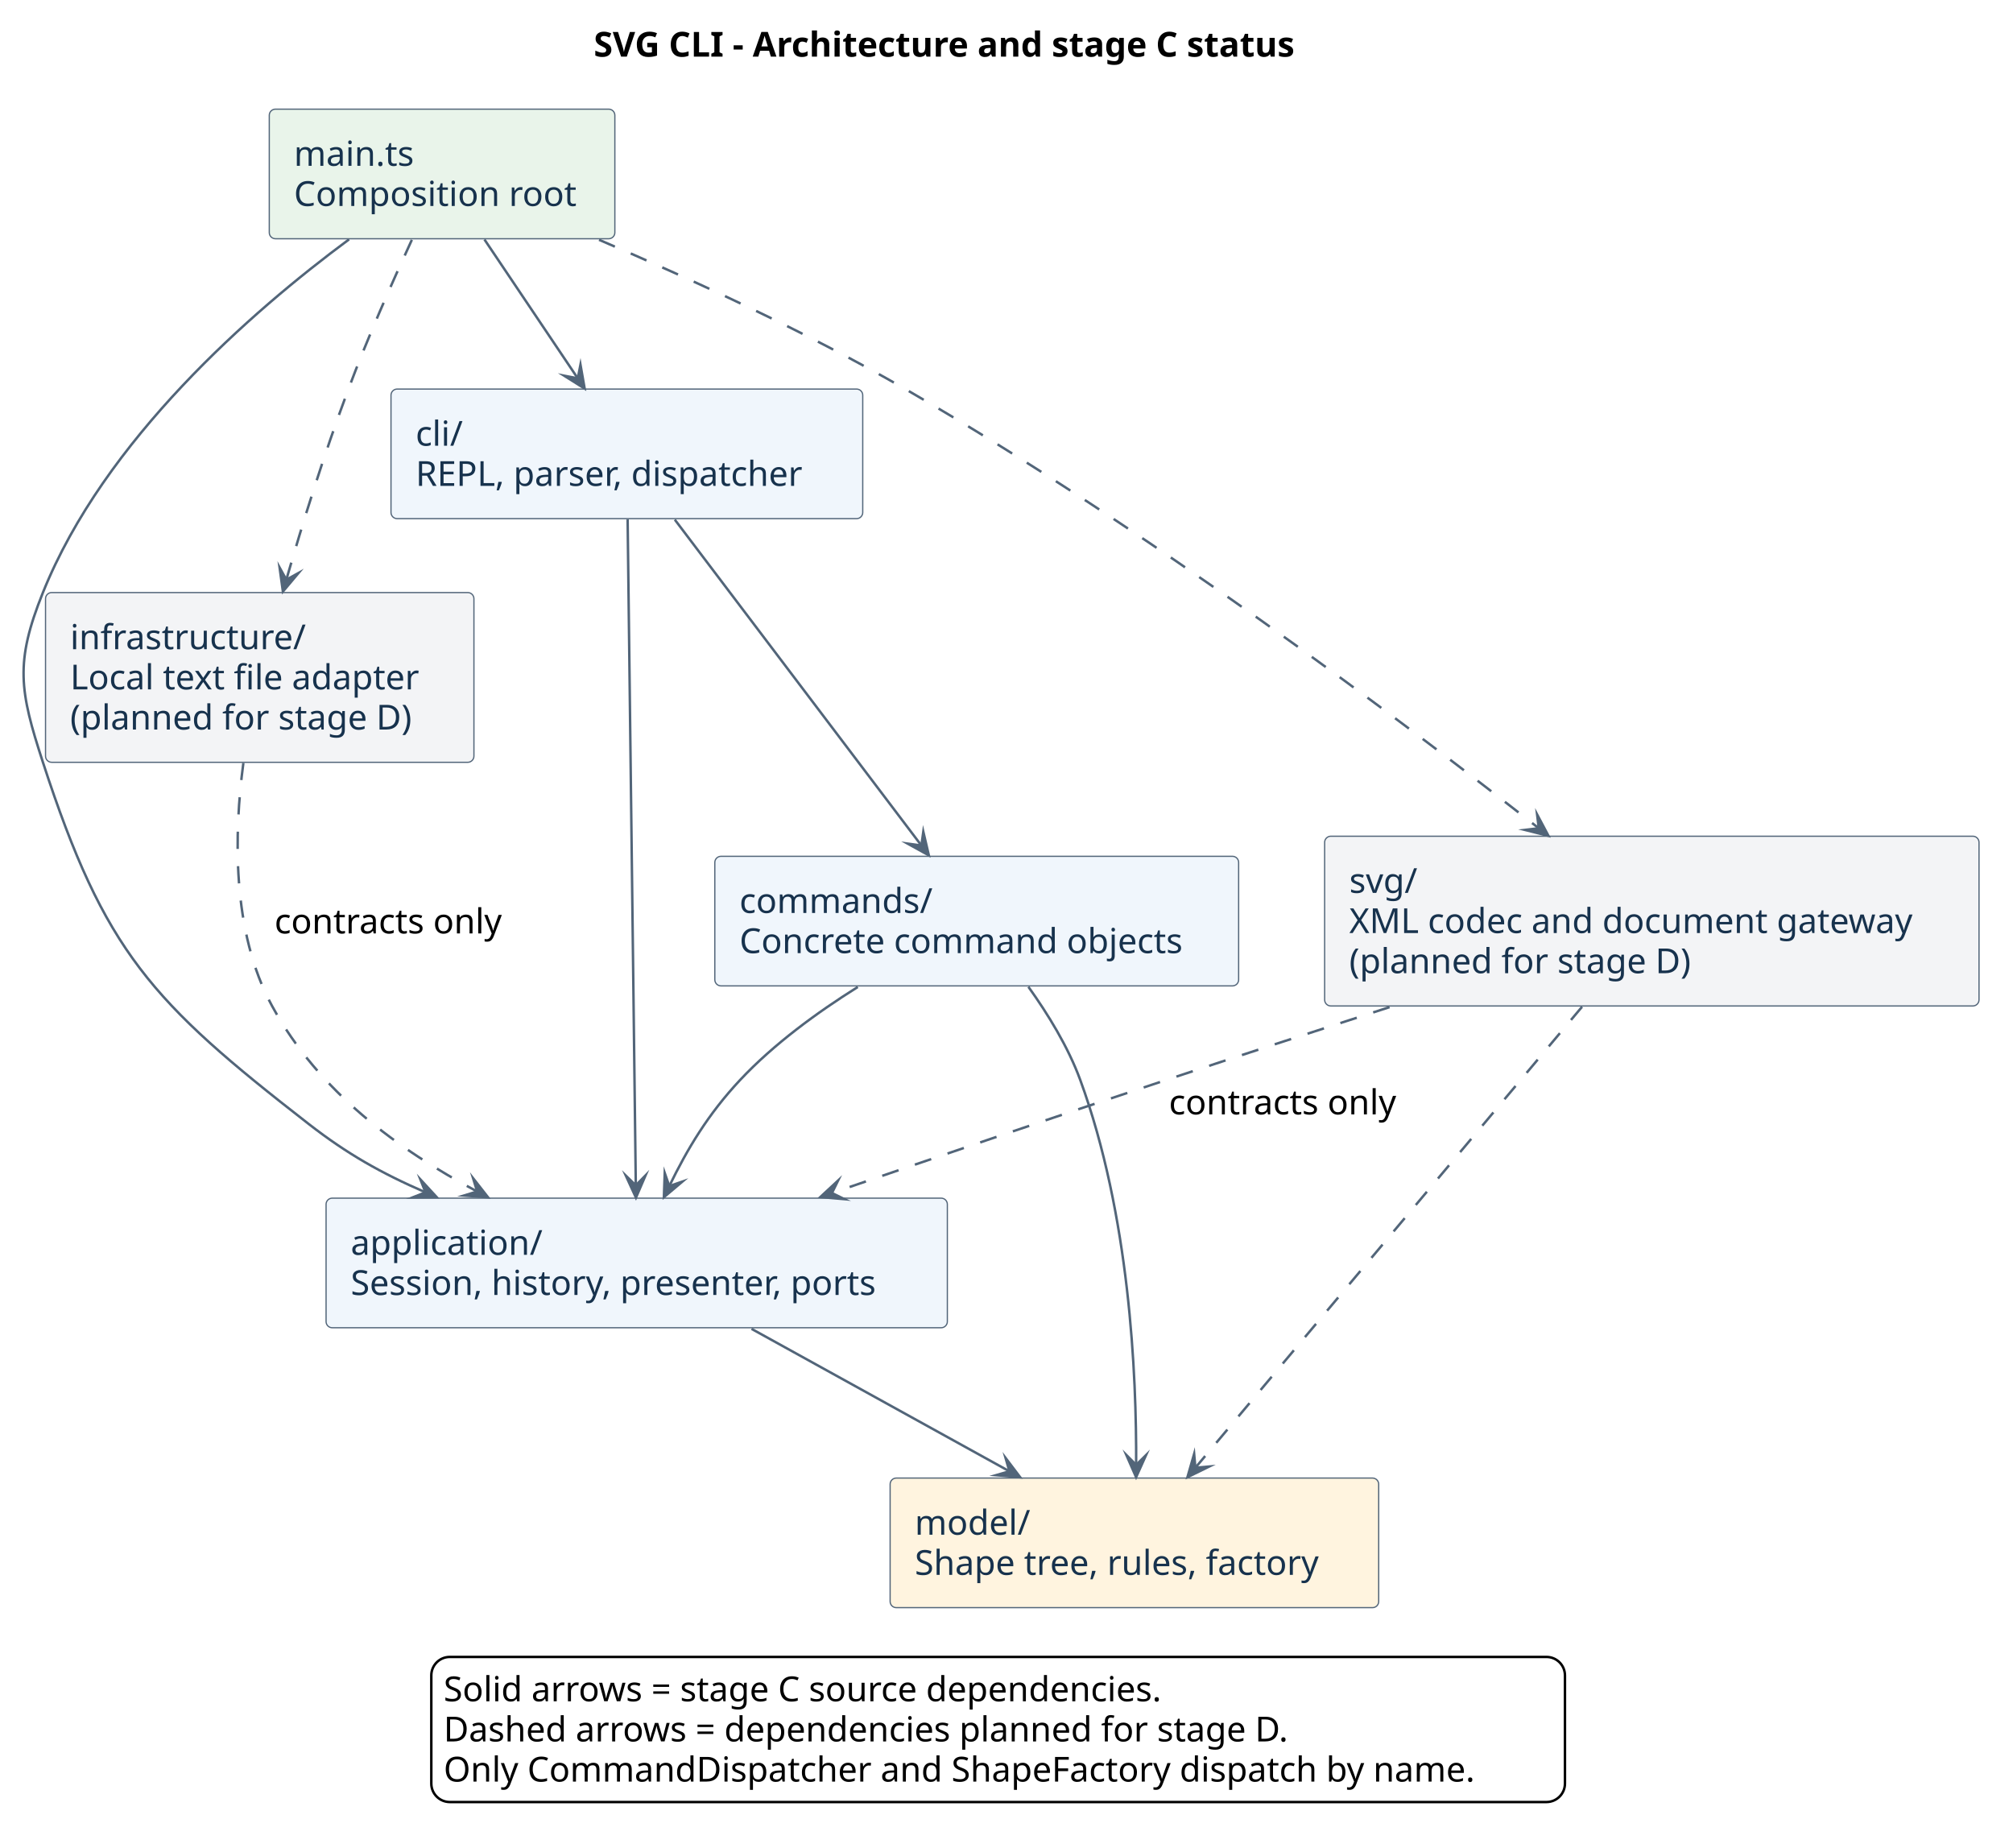
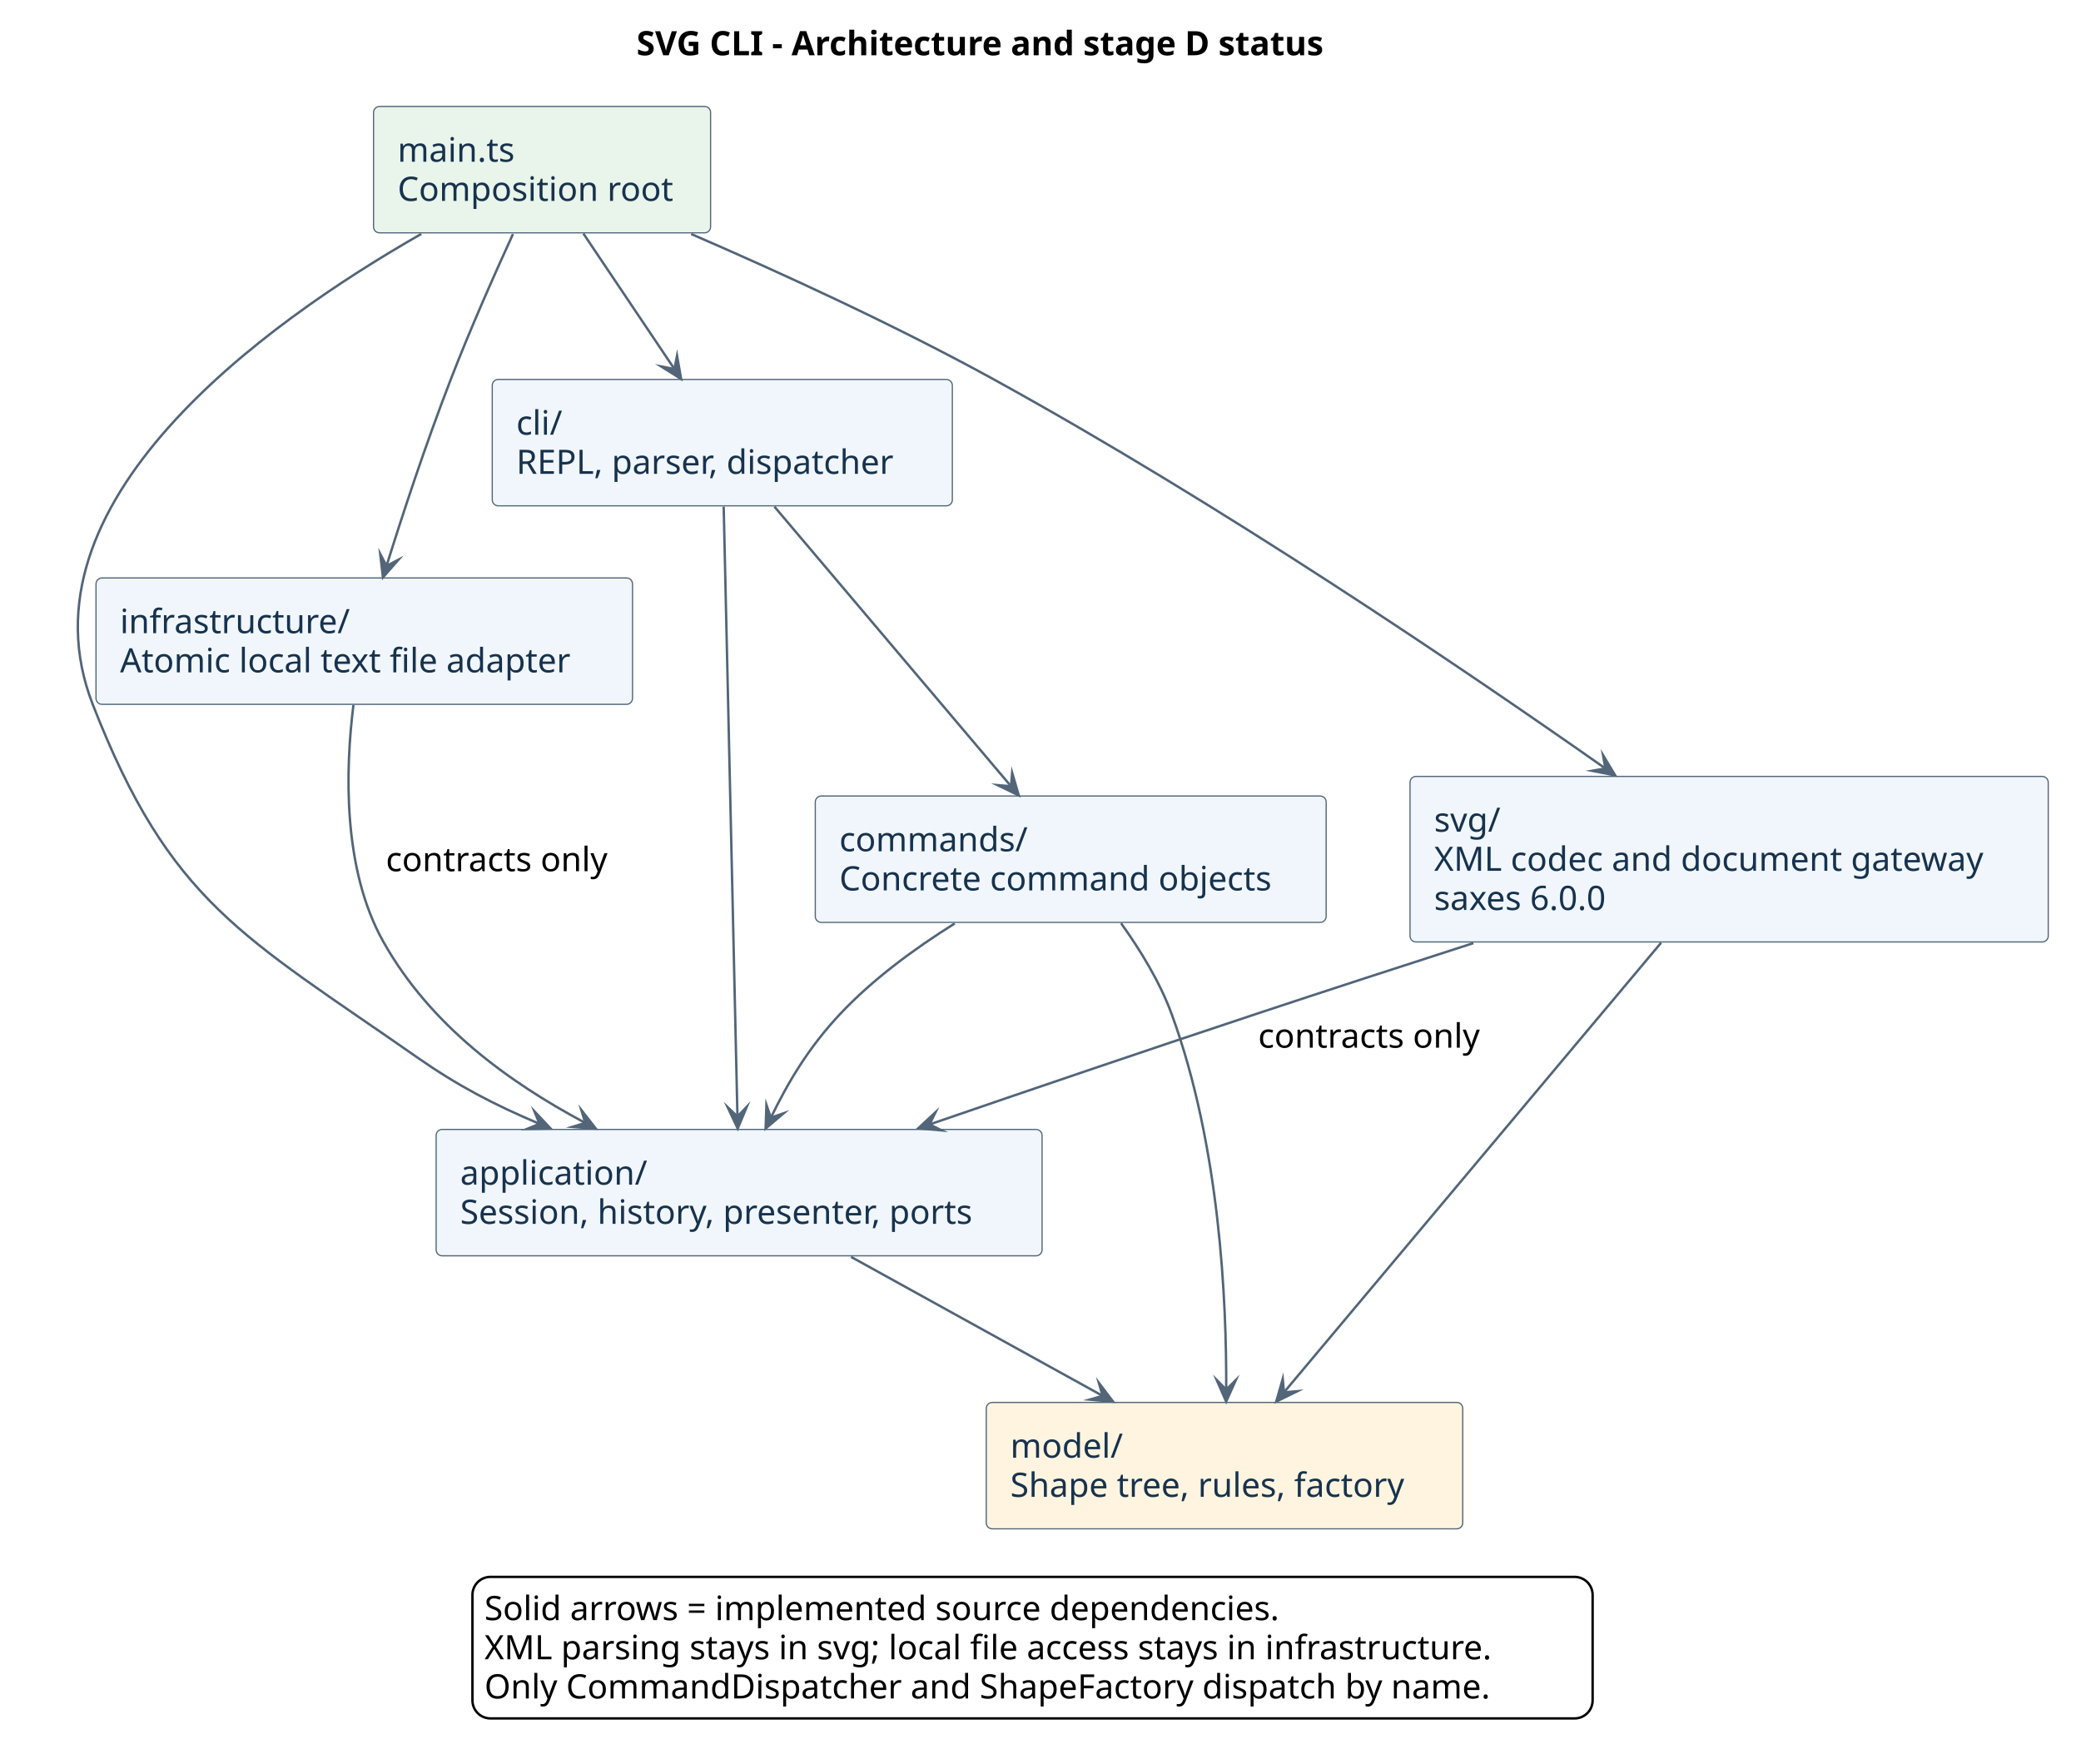
- <svg xmlns="http://www.w3.org/2000/svg" version="1.1" data-diagram-type="DESCRIPTION" style="width:817px;height:750px;background:#FFFFFF;" width="817px" height="750px" viewBox="0 0 817 750" zoomAndPan="magnify" preserveAspectRatio="none" contentStyleType="text/css">
+ <svg xmlns="http://www.w3.org/2000/svg" version="1.1" data-diagram-type="DESCRIPTION" style="width:866px;height:734px;background:#FFFFFF;" width="866px" height="734px" viewBox="0 0 866 734" zoomAndPan="magnify" preserveAspectRatio="none" contentStyleType="text/css">
  <defs />
  <g font-family="sans-serif" lengthAdjust="spacing">
    <g class="title" data-source-line="1">
-       <text x="240.977" y="22.995" fill="#000" font-size="14" textLength="328.255" font-weight="700">SVG CLI - Architecture and stage C status</text>
+       <text x="264.883" y="22.995" fill="#000" font-size="14" textLength="329.602" font-weight="700">SVG CLI - Architecture and stage D status</text>
    </g>
    <g class="entity" data-qualified-name="Main" id="ent0001" data-source-line="15">
-       <rect x="109.29" y="44.297" width="140.258" height="52.594" fill="#E9F4EA" style="stroke:#526579;stroke-width:0.5;" rx="2.5" ry="2.5" />
-       <text x="119.29" y="67.292" fill="#17324D" font-size="14" textLength="52.213">main.ts</text>
-       <text x="119.29" y="83.589" fill="#17324D" font-size="14" textLength="120.258">Composition root</text>
+       <rect x="155.45" y="44.297" width="140.258" height="52.594" fill="#E9F4EA" style="stroke:#526579;stroke-width:0.5;" rx="2.5" ry="2.5" />
+       <text x="165.45" y="67.292" fill="#17324D" font-size="14" textLength="52.213">main.ts</text>
+       <text x="165.45" y="83.589" fill="#17324D" font-size="14" textLength="120.258">Composition root</text>
    </g>
    <g class="entity" data-qualified-name="Cli" id="ent0002" data-source-line="16">
-       <rect x="158.69" y="157.897" width="191.466" height="52.594" fill="#F0F6FC" style="stroke:#526579;stroke-width:0.5;" rx="2.5" ry="2.5" />
-       <text x="168.69" y="180.892" fill="#17324D" font-size="14" textLength="20.193">cli/</text>
-       <text x="168.69" y="197.189" fill="#17324D" font-size="14" textLength="171.466">REPL, parser, dispatcher</text>
+       <rect x="204.85" y="157.887" width="191.466" height="52.594" fill="#F0F6FC" style="stroke:#526579;stroke-width:0.5;" rx="2.5" ry="2.5" />
+       <text x="214.85" y="180.882" fill="#17324D" font-size="14" textLength="20.193">cli/</text>
+       <text x="214.85" y="197.179" fill="#17324D" font-size="14" textLength="171.466">REPL, parser, dispatcher</text>
    </g>
    <g class="entity" data-qualified-name="Commands" id="ent0003" data-source-line="17">
-       <rect x="290.12" y="347.527" width="212.596" height="52.594" fill="#F0F6FC" style="stroke:#526579;stroke-width:0.5;" rx="2.5" ry="2.5" />
-       <text x="300.12" y="370.522" fill="#17324D" font-size="14" textLength="81.888">commands/</text>
-       <text x="300.12" y="386.819" fill="#17324D" font-size="14" textLength="192.596">Concrete command objects</text>
+       <rect x="339.28" y="331.227" width="212.596" height="52.594" fill="#F0F6FC" style="stroke:#526579;stroke-width:0.5;" rx="2.5" ry="2.5" />
+       <text x="349.28" y="354.222" fill="#17324D" font-size="14" textLength="81.888">commands/</text>
+       <text x="349.28" y="370.519" fill="#17324D" font-size="14" textLength="192.596">Concrete command objects</text>
    </g>
    <g class="entity" data-qualified-name="Application" id="ent0004" data-source-line="18">
-       <rect x="132.34" y="486.267" width="252.155" height="52.594" fill="#F0F6FC" style="stroke:#526579;stroke-width:0.5;" rx="2.5" ry="2.5" />
-       <text x="142.34" y="509.262" fill="#17324D" font-size="14" textLength="81.942">application/</text>
-       <text x="142.34" y="525.559" fill="#17324D" font-size="14" textLength="232.155">Session, history, presenter, ports</text>
+       <rect x="181.5" y="469.967" width="252.155" height="52.594" fill="#F0F6FC" style="stroke:#526579;stroke-width:0.5;" rx="2.5" ry="2.5" />
+       <text x="191.5" y="492.962" fill="#17324D" font-size="14" textLength="81.942">application/</text>
+       <text x="191.5" y="509.259" fill="#17324D" font-size="14" textLength="232.155">Session, history, presenter, ports</text>
    </g>
    <g class="entity" data-qualified-name="Model" id="ent0005" data-source-line="19">
-       <rect x="361.27" y="599.867" width="198.288" height="52.594" fill="#FFF4DF" style="stroke:#526579;stroke-width:0.5;" rx="2.5" ry="2.5" />
-       <text x="371.27" y="622.862" fill="#17324D" font-size="14" textLength="48.31">model/</text>
-       <text x="371.27" y="639.159" fill="#17324D" font-size="14" textLength="178.288">Shape tree, rules, factory</text>
+       <rect x="410.43" y="583.567" width="198.288" height="52.594" fill="#FFF4DF" style="stroke:#526579;stroke-width:0.5;" rx="2.5" ry="2.5" />
+       <text x="420.43" y="606.562" fill="#17324D" font-size="14" textLength="48.31">model/</text>
+       <text x="420.43" y="622.859" fill="#17324D" font-size="14" textLength="178.288">Shape tree, rules, factory</text>
    </g>
    <g class="entity" data-qualified-name="Svg" id="ent0006" data-source-line="20">
-       <rect x="537.62" y="339.377" width="265.588" height="68.891" fill="#F3F4F6" style="stroke:#526579;stroke-width:0.5;" rx="2.5" ry="2.5" />
-       <text x="547.62" y="362.372" fill="#17324D" font-size="14" textLength="29.183">svg/</text>
-       <text x="547.62" y="378.669" fill="#17324D" font-size="14" textLength="245.588">XML codec and document gateway</text>
-       <text x="547.62" y="394.966" fill="#17324D" font-size="14" textLength="149.769">(planned for stage D)</text>
+       <rect x="586.78" y="323.077" width="265.588" height="68.891" fill="#F0F6FC" style="stroke:#526579;stroke-width:0.5;" rx="2.5" ry="2.5" />
+       <text x="596.78" y="346.072" fill="#17324D" font-size="14" textLength="29.183">svg/</text>
+       <text x="596.78" y="362.369" fill="#17324D" font-size="14" textLength="245.588">XML codec and document gateway</text>
+       <text x="596.78" y="378.666" fill="#17324D" font-size="14" textLength="80.138">saxes 6.0.0</text>
    </g>
    <g class="entity" data-qualified-name="Infrastructure" id="ent0007" data-source-line="21">
-       <rect x="18.48" y="240.487" width="173.87" height="68.891" fill="#F3F4F6" style="stroke:#526579;stroke-width:0.5;" rx="2.5" ry="2.5" />
-       <text x="28.48" y="263.482" fill="#17324D" font-size="14" textLength="100.584">infrastructure/</text>
-       <text x="28.48" y="279.779" fill="#17324D" font-size="14" textLength="153.87">Local text file adapter</text>
-       <text x="28.48" y="296.076" fill="#17324D" font-size="14" textLength="149.769">(planned for stage D)</text>
+       <rect x="39.95" y="240.487" width="223.267" height="52.594" fill="#F0F6FC" style="stroke:#526579;stroke-width:0.5;" rx="2.5" ry="2.5" />
+       <text x="49.95" y="263.482" fill="#17324D" font-size="14" textLength="100.584">infrastructure/</text>
+       <text x="49.95" y="279.779" fill="#17324D" font-size="14" textLength="203.267">Atomic local text file adapter</text>
    </g>
    <g class="link" data-entity-1="ent0001" data-entity-2="ent0002" id="lnk8" data-source-line="23" data-link-type="dependency">
-       <path d="M196.62,97.197 C208.82,115.347 222.321,135.437 234.501,153.557" style="stroke:#526579;stroke-width:1;" fill="none" id="Main-to-Cli" />
-       <polygon points="237.29,157.707,235.589,148.006,234.501,153.557,228.949,152.469,237.29,157.707" fill="#526579" style="stroke:#526579;stroke-width:1;stroke-linejoin:miter;stroke-miterlimit:10;" />
+       <path d="M242.78,97.197 C254.98,115.347 268.481,135.437 280.661,153.557" style="stroke:#526579;stroke-width:1;" fill="none" id="Main-to-Cli" />
+       <polygon points="283.45,157.707,281.749,148.006,280.661,153.557,275.109,152.469,283.45,157.707" fill="#526579" style="stroke:#526579;stroke-width:1;stroke-linejoin:miter;stroke-miterlimit:10;" />
    </g>
    <g class="link" data-entity-1="ent0001" data-entity-2="ent0004" id="lnk9" data-source-line="24" data-link-type="dependency">
-       <path d="M141.68,97.137 C102.13,126.427 42.35,178.477 17.42,240.487 C6,268.897 7.94,280.267 17.42,309.377 C42.5,386.427 61.44,406.547 125.42,456.267 C140.82,468.237 154.593,476.056 172.683,483.906" style="stroke:#526579;stroke-width:1;" fill="none" id="Main-to-Application" />
-       <polygon points="177.27,485.897,170.606,478.645,172.683,483.906,167.422,485.984,177.27,485.897" fill="#526579" style="stroke:#526579;stroke-width:1;stroke-linejoin:miter;stroke-miterlimit:10;" />
+       <path d="M175.3,97.347 C109.45,134.927 6,209.497 38.58,293.077 C70.78,375.697 100.87,389.217 173.58,439.967 C190.4,451.707 205.481,459.639 224.511,467.639" style="stroke:#526579;stroke-width:1;" fill="none" id="Main-to-Application" />
+       <polygon points="229.12,469.577,222.373,462.402,224.511,467.639,219.273,469.776,229.12,469.577" fill="#526579" style="stroke:#526579;stroke-width:1;stroke-linejoin:miter;stroke-miterlimit:10;" />
    </g>
    <g class="link" data-entity-1="ent0001" data-entity-2="ent0006" id="lnk10" data-source-line="25" data-link-type="dependency">
-       <path d="M243.13,97.317 C280.24,113.167 327.45,134.817 367.42,157.897 C465.44,214.497 567.537,291.41 624.527,336.14" style="stroke:#526579;stroke-width:1;stroke-dasharray:7,7;" fill="none" id="Main-to-Svg" />
-       <polygon points="628.46,339.227,623.85,330.524,624.527,336.14,618.911,336.817,628.46,339.227" fill="#526579" style="stroke:#526579;stroke-width:1;stroke-linejoin:miter;stroke-miterlimit:10;" />
+       <path d="M287.65,97.377 C324.83,113.477 372.67,135.387 413.58,157.887 C508.47,210.107 609.028,278.314 668.068,319.764" style="stroke:#526579;stroke-width:1;" fill="none" id="Main-to-Svg" />
+       <polygon points="672.16,322.637,667.092,314.192,668.068,319.764,662.496,320.739,672.16,322.637" fill="#526579" style="stroke:#526579;stroke-width:1;stroke-linejoin:miter;stroke-miterlimit:10;" />
    </g>
    <g class="link" data-entity-1="ent0001" data-entity-2="ent0007" id="lnk11" data-source-line="26" data-link-type="dependency">
-       <path d="M167.16,97.337 C159.3,114.327 149.16,137.197 141.42,157.897 C131.22,185.157 122.948,211.943 116.208,235.273" style="stroke:#526579;stroke-width:1;stroke-dasharray:7,7;" fill="none" id="Main-to-Infrastructure" />
-       <polygon points="114.82,240.077,121.161,232.541,116.208,235.273,113.475,230.32,114.82,240.077" fill="#526579" style="stroke:#526579;stroke-width:1;stroke-linejoin:miter;stroke-miterlimit:10;" />
+       <path d="M213.47,97.387 C205.67,114.407 195.54,137.277 187.58,157.887 C176.84,185.707 167.732,213.475 160.852,235.485" style="stroke:#526579;stroke-width:1;" fill="none" id="Main-to-Infrastructure" />
+       <polygon points="159.36,240.257,165.863,232.86,160.852,235.485,158.227,230.473,159.36,240.257" fill="#526579" style="stroke:#526579;stroke-width:1;stroke-linejoin:miter;stroke-miterlimit:10;" />
    </g>
    <g class="link" data-entity-1="ent0002" data-entity-2="ent0003" id="lnk12" data-source-line="27" data-link-type="dependency">
-       <path d="M273.87,210.887 C300.98,246.717 346.853,307.33 373.963,343.15" style="stroke:#526579;stroke-width:1;" fill="none" id="Cli-to-Commands" />
-       <polygon points="376.98,347.137,374.738,337.547,373.963,343.15,368.359,342.374,376.98,347.137" fill="#526579" style="stroke:#526579;stroke-width:1;stroke-linejoin:miter;stroke-miterlimit:10;" />
+       <path d="M322.29,210.837 C349.7,243.237 393.36,294.82 420.73,327.16" style="stroke:#526579;stroke-width:1;" fill="none" id="Cli-to-Commands" />
+       <polygon points="423.96,330.977,421.199,321.523,420.73,327.16,415.093,326.691,423.96,330.977" fill="#526579" style="stroke:#526579;stroke-width:1;stroke-linejoin:miter;stroke-miterlimit:10;" />
    </g>
    <g class="link" data-entity-1="ent0002" data-entity-2="ent0004" id="lnk13" data-source-line="28" data-link-type="dependency">
-       <path d="M254.73,210.797 C255.48,271.817 257.298,420.187 258.048,481.077" style="stroke:#526579;stroke-width:1;" fill="none" id="Cli-to-Application" />
-       <polygon points="258.11,486.077,261.999,477.028,258.048,481.077,253.999,477.127,258.11,486.077" fill="#526579" style="stroke:#526579;stroke-width:1;stroke-linejoin:miter;stroke-miterlimit:10;" />
+       <path d="M301.16,210.827 C302.47,269.157 305.567,406.238 306.887,464.598" style="stroke:#526579;stroke-width:1;" fill="none" id="Cli-to-Application" />
+       <polygon points="307,469.597,310.795,460.509,306.887,464.598,302.798,460.69,307,469.597" fill="#526579" style="stroke:#526579;stroke-width:1;stroke-linejoin:miter;stroke-miterlimit:10;" />
    </g>
    <g class="link" data-entity-1="ent0003" data-entity-2="ent0004" id="lnk14" data-source-line="29" data-link-type="dependency">
-       <path d="M348.15,400.557 C331.73,410.837 314.09,423.697 300.42,438.267 C287.37,452.177 278.936,466.36 271.636,481.38" style="stroke:#526579;stroke-width:1;" fill="none" id="Commands-to-Application" />
-       <polygon points="269.45,485.877,276.982,479.531,271.636,481.38,269.787,476.034,269.45,485.877" fill="#526579" style="stroke:#526579;stroke-width:1;stroke-linejoin:miter;stroke-miterlimit:10;" />
+       <path d="M397.31,384.257 C380.89,394.537 363.25,407.397 349.58,421.967 C336.53,435.877 328.096,450.06 320.796,465.08" style="stroke:#526579;stroke-width:1;" fill="none" id="Commands-to-Application" />
+       <polygon points="318.61,469.577,326.142,463.231,320.796,465.08,318.947,459.734,318.61,469.577" fill="#526579" style="stroke:#526579;stroke-width:1;stroke-linejoin:miter;stroke-miterlimit:10;" />
    </g>
    <g class="link" data-entity-1="ent0003" data-entity-2="ent0005" id="lnk15" data-source-line="30" data-link-type="dependency">
-       <path d="M417.38,400.487 C425.27,411.487 433.51,424.877 438.42,438.267 C458.52,493.187 461.293,557.677 461.123,594.517" style="stroke:#526579;stroke-width:1;" fill="none" id="Commands-to-Model" />
-       <polygon points="461.1,599.517,465.141,590.535,461.123,594.517,457.142,590.499,461.1,599.517" fill="#526579" style="stroke:#526579;stroke-width:1;stroke-linejoin:miter;stroke-miterlimit:10;" />
+       <path d="M466.54,384.187 C474.43,395.187 482.67,408.577 487.58,421.967 C507.68,476.887 510.453,541.377 510.283,578.217" style="stroke:#526579;stroke-width:1;" fill="none" id="Commands-to-Model" />
+       <polygon points="510.26,583.217,514.301,574.235,510.283,578.217,506.302,574.199,510.26,583.217" fill="#526579" style="stroke:#526579;stroke-width:1;stroke-linejoin:miter;stroke-miterlimit:10;" />
    </g>
    <g class="link" data-entity-1="ent0004" data-entity-2="ent0005" id="lnk16" data-source-line="31" data-link-type="dependency">
-       <path d="M305.01,539.307 C337.76,557.397 376.993,579.069 409.683,597.129" style="stroke:#526579;stroke-width:1;" fill="none" id="Application-to-Model" />
-       <polygon points="414.06,599.547,408.117,591.694,409.683,597.129,404.248,598.696,414.06,599.547" fill="#526579" style="stroke:#526579;stroke-width:1;stroke-linejoin:miter;stroke-miterlimit:10;" />
+       <path d="M354.17,523.007 C386.92,541.097 426.153,562.769 458.843,580.829" style="stroke:#526579;stroke-width:1;" fill="none" id="Application-to-Model" />
+       <polygon points="463.22,583.247,457.277,575.394,458.843,580.829,453.408,582.396,463.22,583.247" fill="#526579" style="stroke:#526579;stroke-width:1;stroke-linejoin:miter;stroke-miterlimit:10;" />
    </g>
    <g class="link" data-entity-1="ent0006" data-entity-2="ent0005" id="lnk17" data-source-line="32" data-link-type="dependency">
-       <path d="M642.1,408.587 C599.55,459.297 523.293,550.206 485.153,595.676" style="stroke:#526579;stroke-width:1;stroke-dasharray:7,7;" fill="none" id="Svg-to-Model" />
-       <polygon points="481.94,599.507,490.788,595.182,485.153,595.676,484.659,590.041,481.94,599.507" fill="#526579" style="stroke:#526579;stroke-width:1;stroke-linejoin:miter;stroke-miterlimit:10;" />
+       <path d="M691.26,392.287 C648.71,442.997 572.453,533.906 534.313,579.376" style="stroke:#526579;stroke-width:1;" fill="none" id="Svg-to-Model" />
+       <polygon points="531.1,583.207,539.948,578.882,534.313,579.376,533.819,573.741,531.1,583.207" fill="#526579" style="stroke:#526579;stroke-width:1;stroke-linejoin:miter;stroke-miterlimit:10;" />
    </g>
    <g class="link" data-entity-1="ent0006" data-entity-2="ent0004" id="lnk18" data-source-line="33" data-link-type="dependency">
-       <path d="M563.98,408.737 C534.61,418.197 502.75,428.547 473.42,438.267 C426.63,453.777 378.999,469.992 337.669,484.192" style="stroke:#526579;stroke-width:1;stroke-dasharray:7,7;" fill="none" id="Svg-to-Application" />
-       <polygon points="332.94,485.817,342.751,486.675,337.669,484.192,340.152,479.11,332.94,485.817" fill="#526579" style="stroke:#526579;stroke-width:1;stroke-linejoin:miter;stroke-miterlimit:10;" />
-       <text x="474.42" y="452.262" fill="#000" font-size="14" textLength="99.504">contracts only</text>
+       <path d="M613.14,392.437 C583.77,401.897 551.91,412.247 522.58,421.967 C475.79,437.477 428.159,453.692 386.829,467.892" style="stroke:#526579;stroke-width:1;" fill="none" id="Svg-to-Application" />
+       <polygon points="382.1,469.517,391.911,470.375,386.829,467.892,389.312,462.81,382.1,469.517" fill="#526579" style="stroke:#526579;stroke-width:1;stroke-linejoin:miter;stroke-miterlimit:10;" />
+       <text x="523.58" y="435.962" fill="#000" font-size="14" textLength="99.504">contracts only</text>
    </g>
    <g class="link" data-entity-1="ent0007" data-entity-2="ent0004" id="lnk19" data-source-line="34" data-link-type="dependency">
-       <path d="M98.78,309.637 C95.02,337.767 93.9,377.997 110.42,408.267 C129.48,443.197 161.645,466.55 193.655,483.57" style="stroke:#526579;stroke-width:1;stroke-dasharray:7,7;" fill="none" id="Infrastructure-to-Application" />
-       <polygon points="198.07,485.917,192.001,478.16,193.655,483.57,188.246,485.223,198.07,485.917" fill="#526579" style="stroke:#526579;stroke-width:1;stroke-linejoin:miter;stroke-miterlimit:10;" />
-       <text x="111.42" y="378.822" fill="#000" font-size="14" textLength="99.504">contracts only</text>
+       <path d="M147.08,293.377 C143.76,319.847 142.4,361.477 159.58,391.967 C179.18,426.777 211.56,450.181 243.55,467.271" style="stroke:#526579;stroke-width:1;" fill="none" id="Infrastructure-to-Application" />
+       <polygon points="247.96,469.627,241.907,461.858,243.55,467.271,238.137,468.914,247.96,469.627" fill="#526579" style="stroke:#526579;stroke-width:1;stroke-linejoin:miter;stroke-miterlimit:10;" />
+       <text x="160.58" y="362.522" fill="#000" font-size="14" textLength="99.504">contracts only</text>
    </g>
    <g class="legend" data-source-line="36">
-       <rect x="175.051" y="672.461" width="460.105" height="58.891" fill="none" style="stroke:#000;stroke-width:1;" rx="7.5" ry="7.5" />
-       <text x="180.051" y="690.456" fill="#000" font-size="14" textLength="317.577">Solid arrows = stage C source dependencies.</text>
-       <text x="180.051" y="706.753" fill="#000" font-size="14" textLength="370.993">Dashed arrows = dependencies planned for stage D.</text>
-       <text x="180.051" y="723.049" fill="#000" font-size="14" textLength="450.105">Only CommandDispatcher and ShapeFactory dispatch by name.</text>
+       <rect x="196.603" y="656.161" width="466.162" height="58.891" fill="none" style="stroke:#000;stroke-width:1;" rx="7.5" ry="7.5" />
+       <text x="201.603" y="674.156" fill="#000" font-size="14" textLength="357.52">Solid arrows = implemented source dependencies.</text>
+       <text x="201.603" y="690.453" fill="#000" font-size="14" textLength="456.162">XML parsing stays in svg; local file access stays in infrastructure.</text>
+       <text x="201.603" y="706.749" fill="#000" font-size="14" textLength="450.105">Only CommandDispatcher and ShapeFactory dispatch by name.</text>
    </g>
  </g>
</svg>
